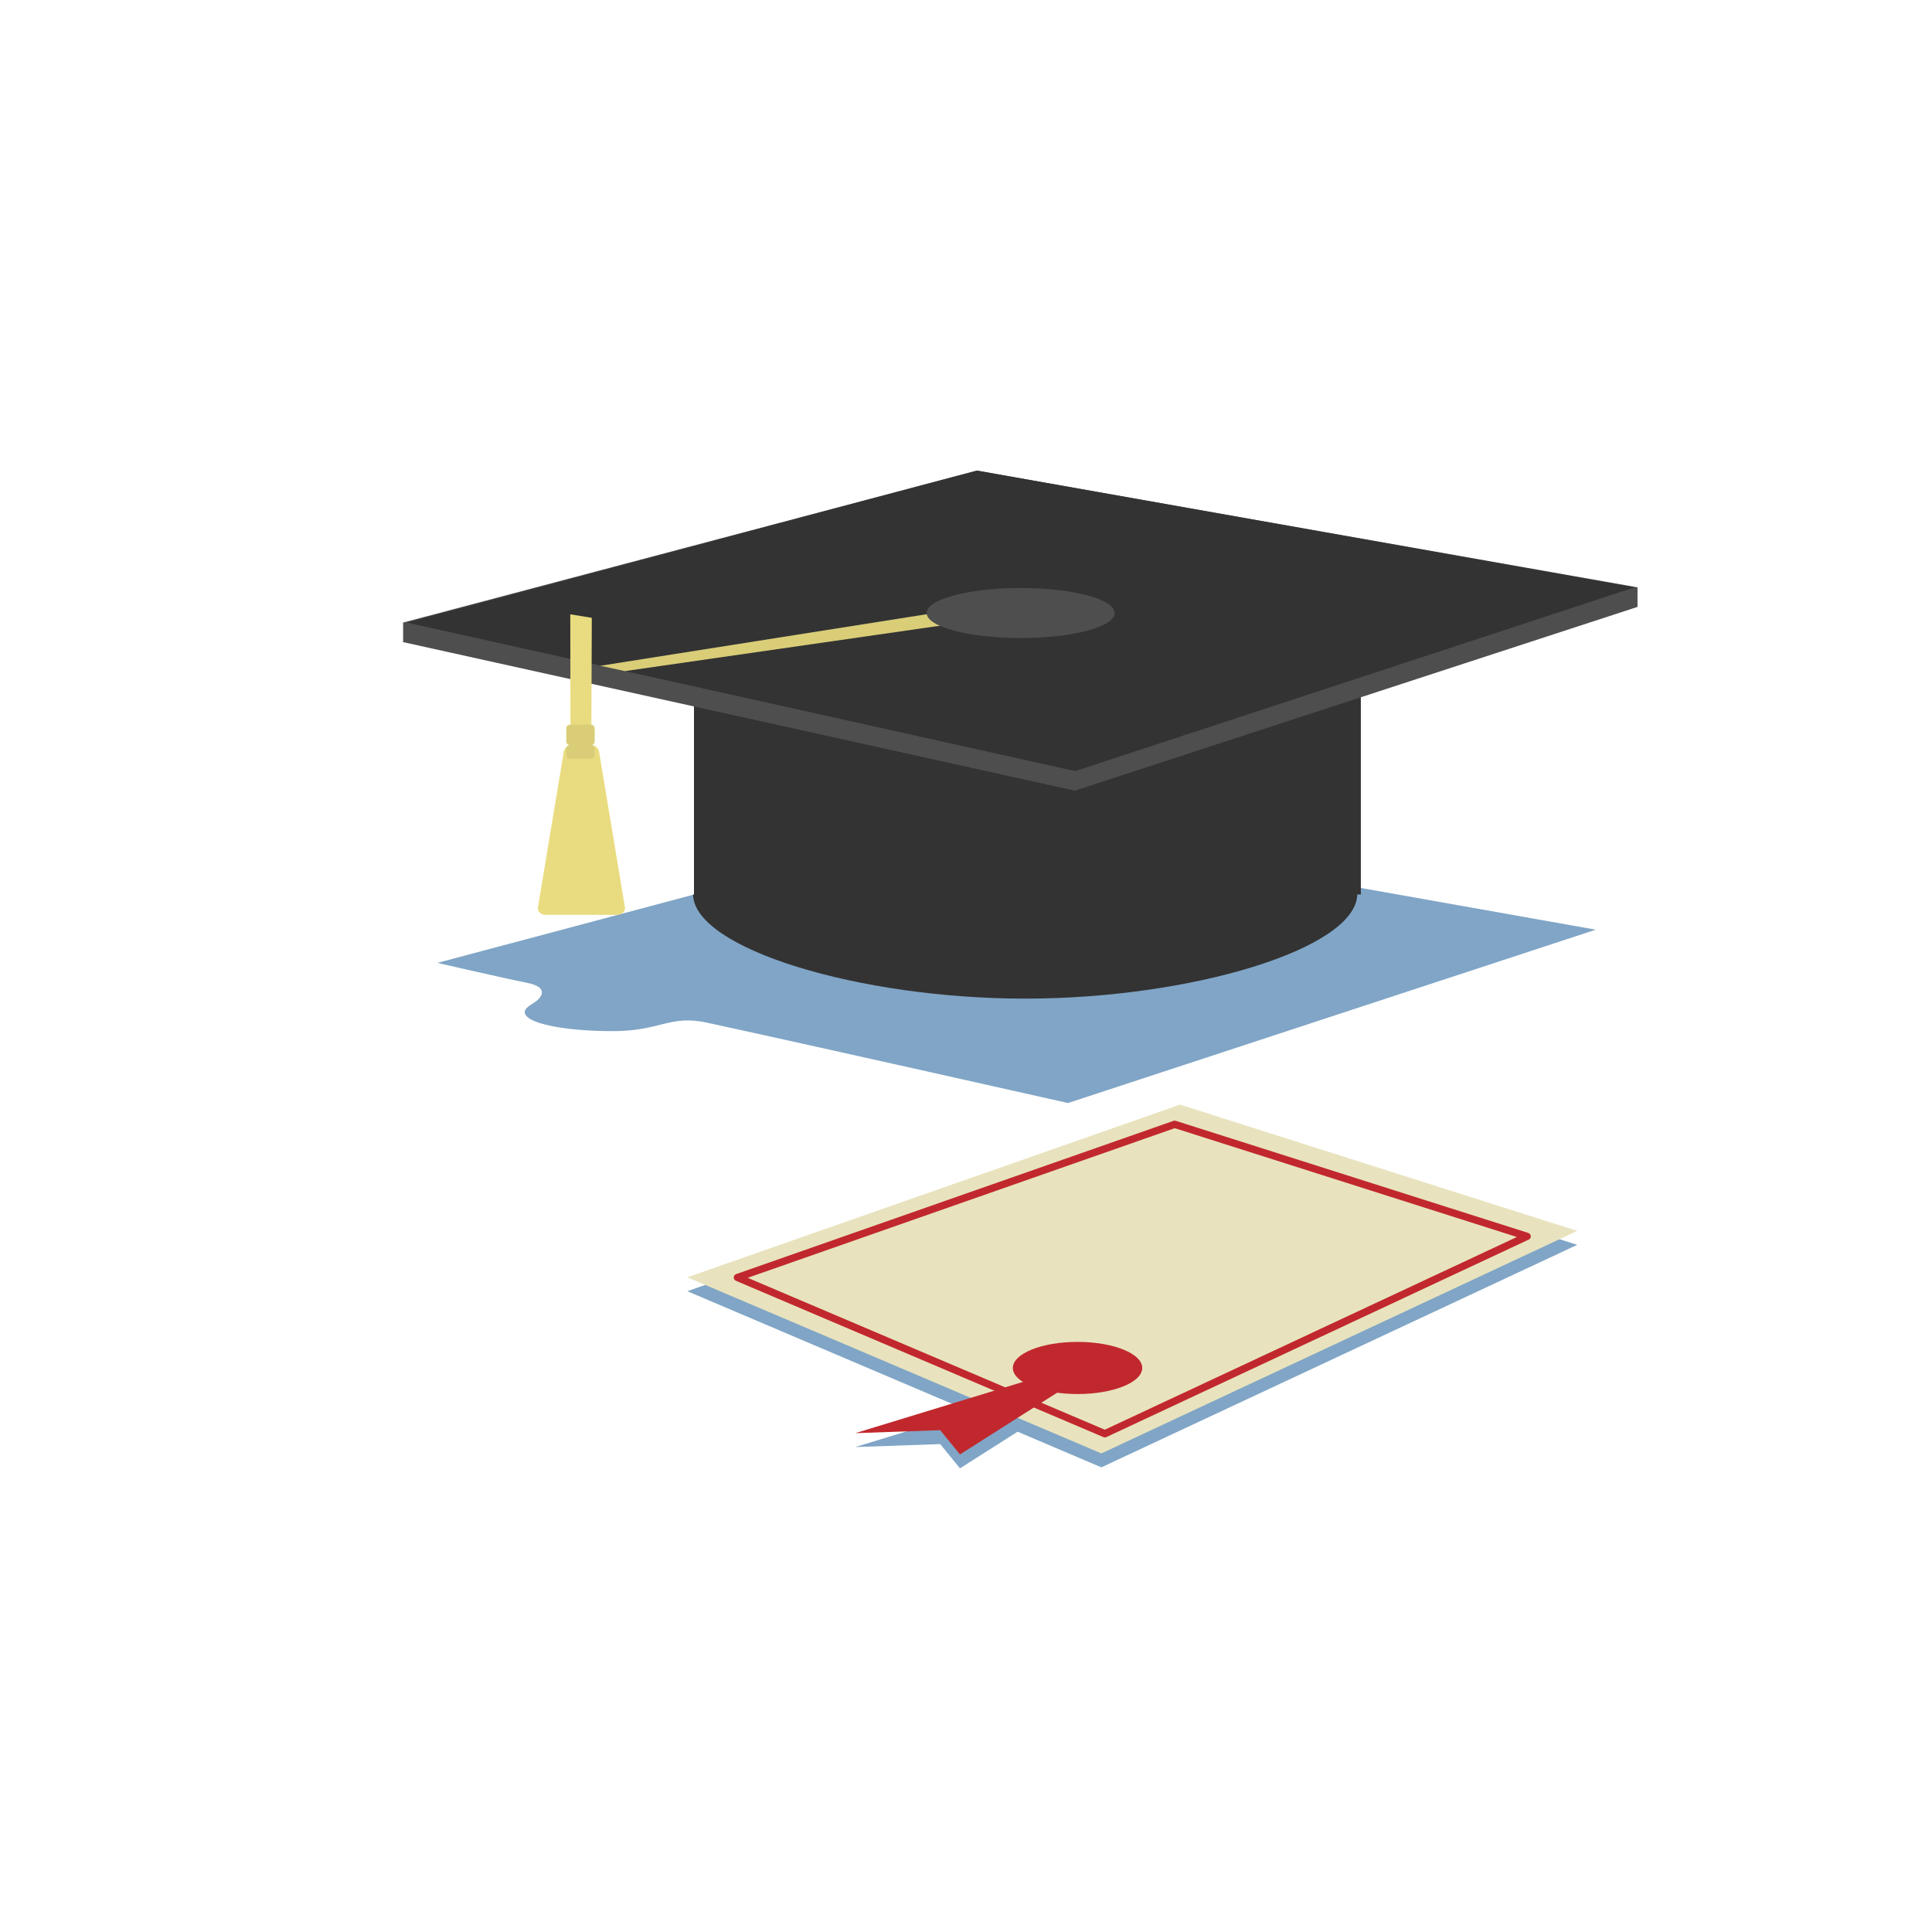
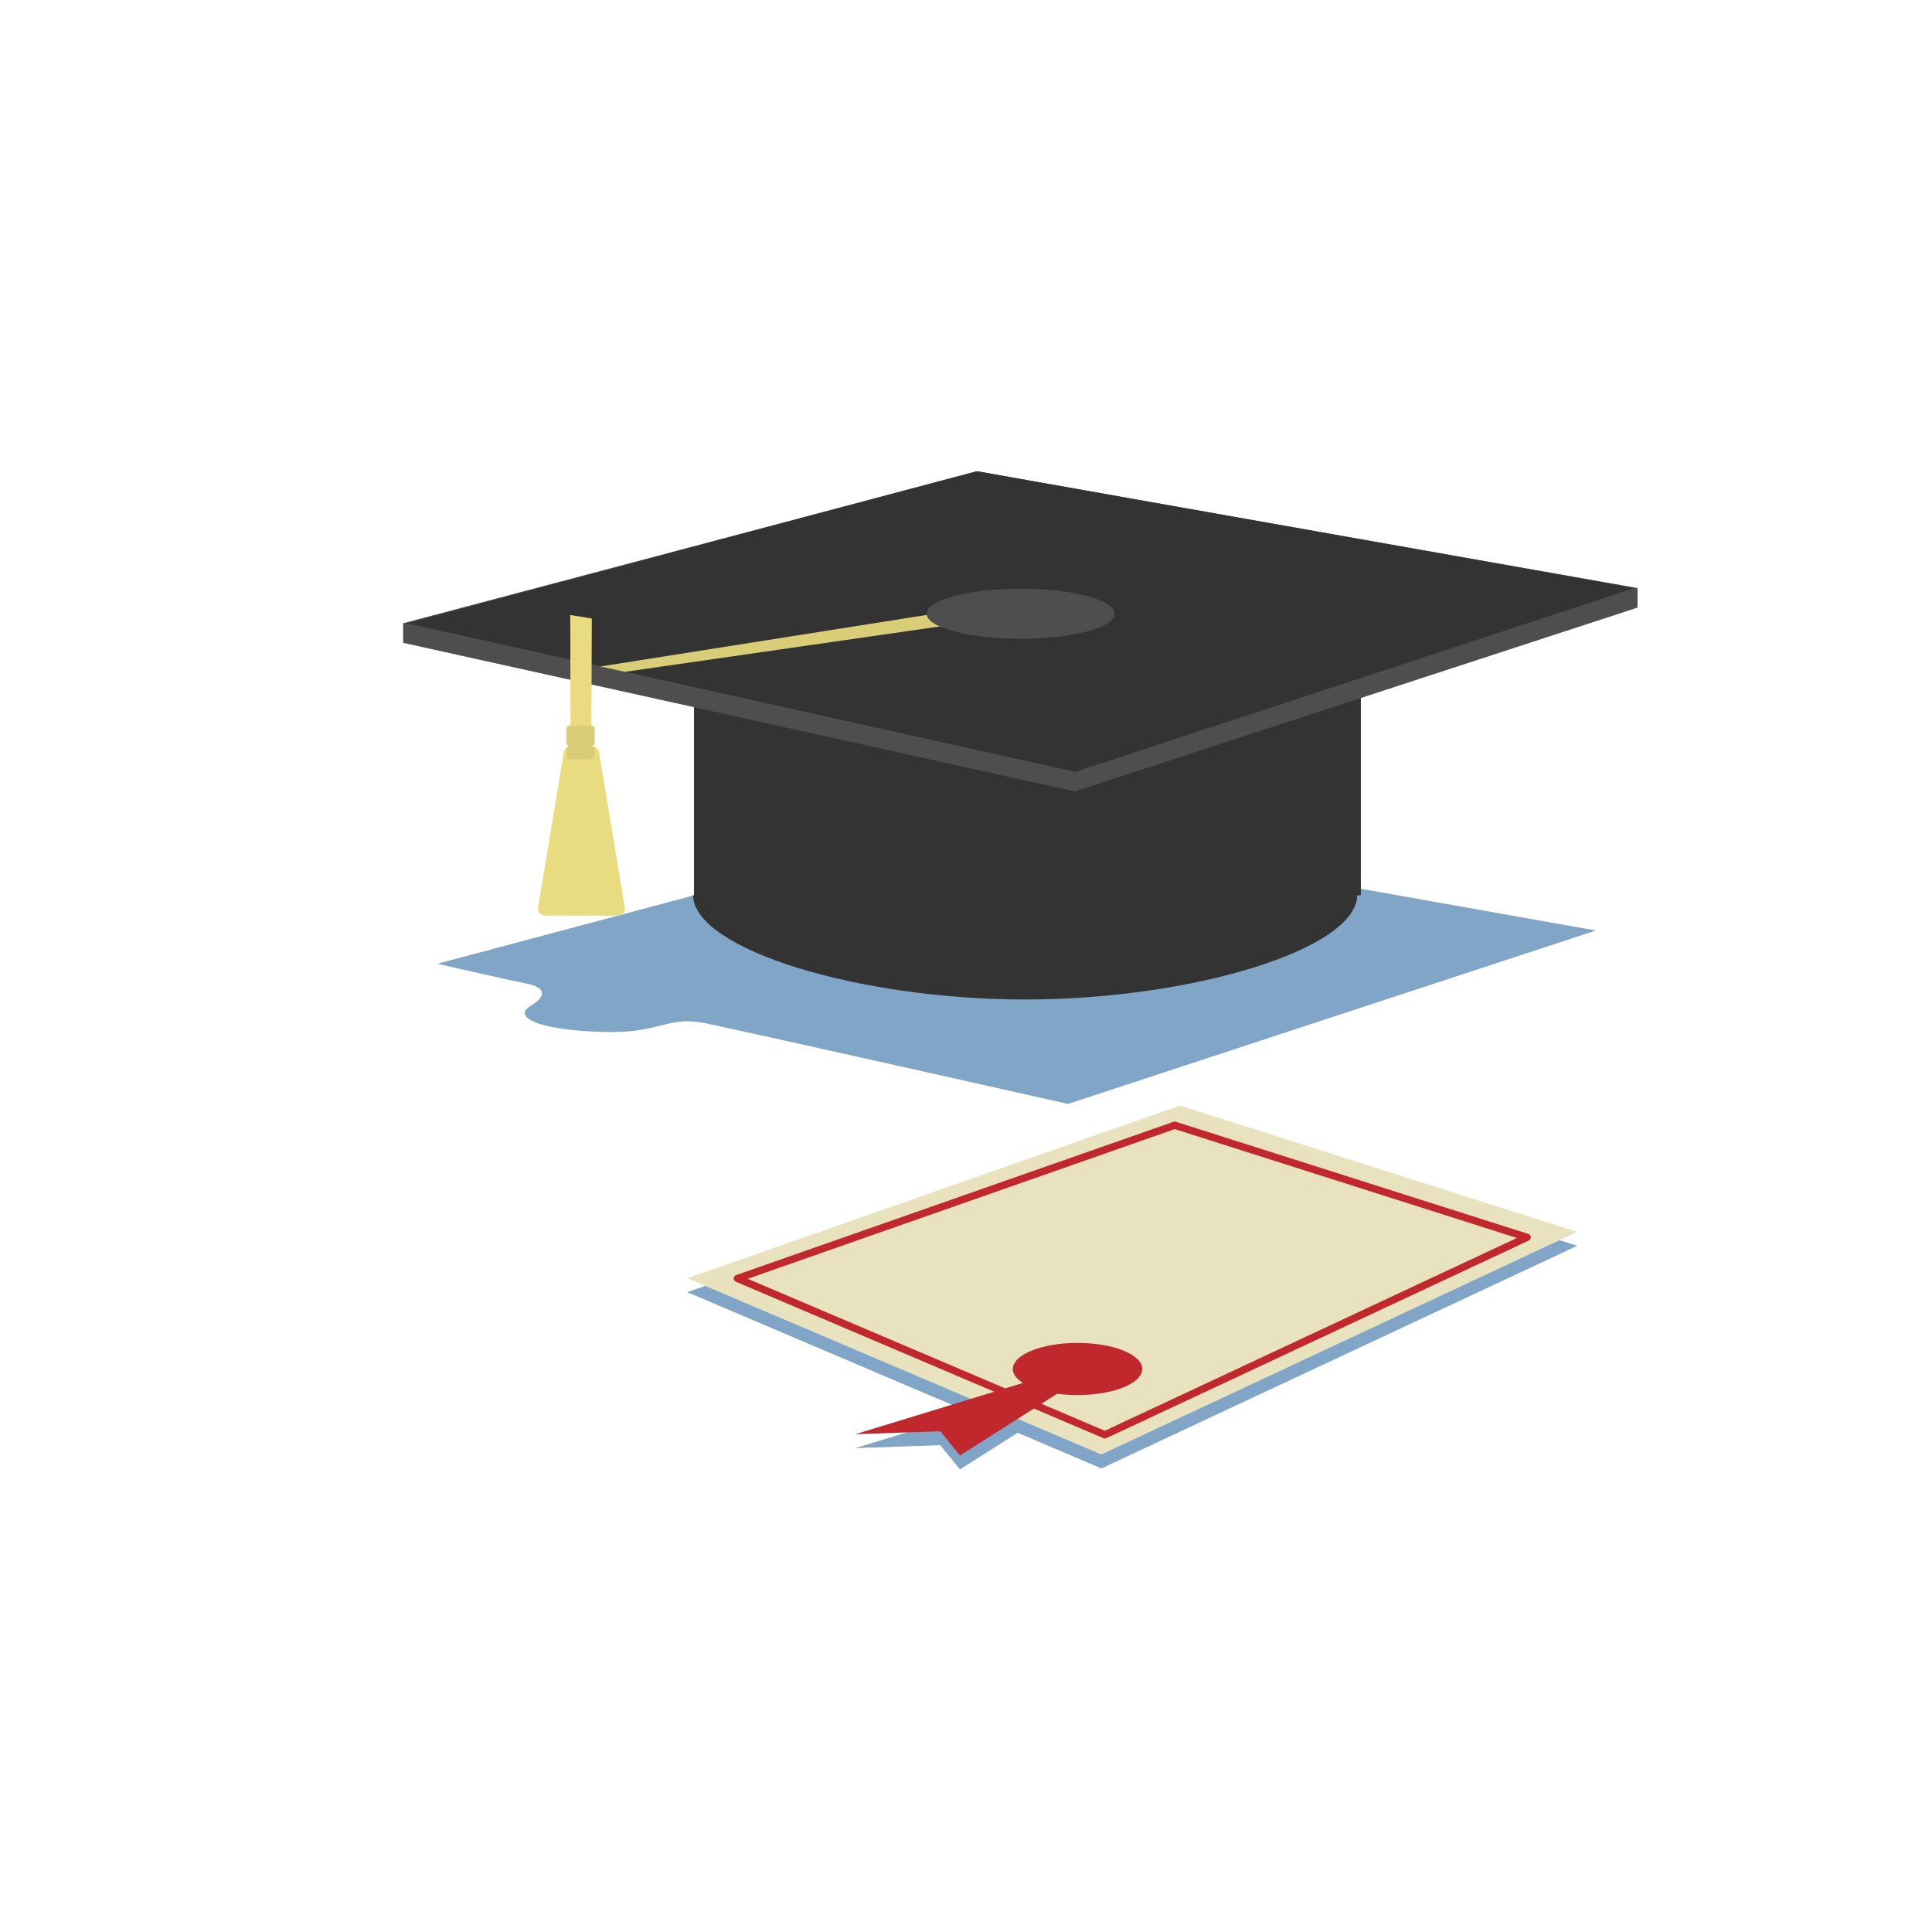
- <svg xmlns="http://www.w3.org/2000/svg" version="1.1" x="0px" y="0px" width="250" height="250" viewBox="0 0 250 250" enable-background="new 0 0 595.28 841.89" xml:space="preserve" id="svg2">
-   <defs id="defs44" />
-   <g id="Capa_1" display="none" style="display:none" transform="translate(0,-591.89)">
-     <path display="inline" d="m 252.386,358.654 c 0,10.864 -9.201,19.671 -20.552,19.671 l -149.489,0 c -11.35,0 -20.552,-8.807 -20.552,-19.671 l 0,-141.372 c 0,-10.864 9.201,-19.671 20.552,-19.671 l 149.49,0 c 11.35,0 20.552,8.807 20.552,19.671 l 0,141.372 z" id="path5" style="clip-rule:evenodd;display:inline;fill:#80a5c6;fill-rule:evenodd" />
-     <path display="inline" d="m 244.197,352.64 c 0,9.94 -8.411,17.997 -18.786,17.997 l -136.643,0 c -10.375,0 -18.786,-8.058 -18.786,-17.997 l 0,-129.344 c 0,-9.94 8.411,-17.997 18.786,-17.997 l 136.644,0 c 10.375,0 18.786,8.058 18.786,17.997 l 0,129.344 z" id="path7" style="clip-rule:evenodd;display:inline;fill:#cee8ef;fill-rule:evenodd" />
-   </g>
-   <g id="Capa_2" transform="matrix(0.9179924,0,0,0.8786176,-12.09612,-130.2665)">
-     <polygon points="179.521,312.995 110.057,338.425 150.012,356.183 133.738,361.38 145.708,360.943 148.491,364.516 156.621,359.12 168.427,364.367 235.501,331.598 " id="polygon10" style="fill:#80a5c6" />
-     <polygon points="235.501,329.55 168.427,362.319 110.057,336.377 179.521,310.947 " id="polygon12" style="fill:#e8e3be" />
-     <polygon stroke-miterlimit="10" points="228.416,330.35 168.919,359.418 117.142,336.406 178.759,313.849 " id="polygon14" style="fill:none;stroke:#c1282d;stroke-width:1.075;stroke-linecap:round;stroke-linejoin:round;stroke-miterlimit:10" />
-     <ellipse cx="165.067" cy="349.732" rx="9.12" ry="3.84" id="ellipse16" style="fill:#c1282d" />
-     <polygon points="158.187,351.524 133.738,359.332 145.708,358.895 148.491,362.468 163.243,352.676 " id="polygon18" style="fill:#c1282d" />
-     <path d="m 238.118,285.182 -87.443,-16.22 -75.845,21.113 c 0,0 9.516,2.29 12.621,2.93 3.444,0.71 1.789,2.396 1.157,2.824 -0.852,0.577 -1.459,0.948 -1.459,1.487 0,1.711 5.802,2.81 12.367,2.81 6.868,0 8.02,-2.449 13.329,-1.247 14.95,3.386 50.879,11.835 50.879,11.835 l 74.394,-25.532 z" id="path20" style="fill:#80a5c6" />
-     <path d="m 111,238 0,42 -0.135,0 c 0.164,8 23.461,15.336 46.816,15.336 23.355,0 46.651,-7.336 46.815,-15.336 l 0.504,0 0,-42 -94,0 z" id="path22" style="fill:#333333" />
-     <polygon points="164.684,264.71 244,237.645 244,234.764 150.853,217.57 70,239.95 70,242.832 " id="polygon24" style="fill:#4e4e4e" />
-     <polygon points="243.593,234.764 164.734,261.828 70.508,239.95 150.903,217.57 " id="polygon26" style="fill:#333333" />
-     <polygon points="151.525,237.448 153.798,239.193 101.255,247.103 97.791,246.316 " id="polygon28" style="fill:#d9cd78" />
-     <ellipse cx="157.05" cy="238.547" rx="13.255" ry="3.682" id="ellipse30" style="fill:#4e4e4e" />
-     <polygon points="93.564,238.737 96.596,239.255 96.513,262 93.6,262 " id="polygon32" style="fill:#e9dc80" />
-     <path d="m 101.28,281.978 c 0,0.599 -0.486,1.022 -1.084,1.022 l -10.12,0 c -0.599,0 -1.084,-0.423 -1.084,-1.022 l 3.614,-22.742 c 0,-0.599 0.486,-1.237 1.084,-1.237 l 2.891,0 c 0.599,0 1.084,0.638 1.084,1.237 l 3.615,22.742 z" id="path34" style="fill:#e9dc80" />
-     <path d="M 97,257.488 C 97,257.771 96.771,258 96.488,258 l -2.976,0 C 93.229,258 93,257.771 93,257.488 l 0,-0.976 C 93,256.229 93.229,256 93.512,256 l 2.976,0 c 0.283,0 0.512,0.229 0.512,0.512 l 0,0.976 z" id="path36" style="fill:#d9cd78" />
-     <path d="M 97,259.488 C 97,259.771 96.771,260 96.488,260 l -2.976,0 C 93.229,260 93,259.771 93,259.488 l 0,-0.976 C 93,258.229 93.229,258 93.512,258 l 2.976,0 c 0.283,0 0.512,0.229 0.512,0.512 l 0,0.976 z" id="path38" style="fill:#d9cd78" />
-     <path d="M 97,256.488 C 97,256.771 96.771,257 96.488,257 l -2.976,0 C 93.229,257 93,256.771 93,256.488 l 0,-0.976 C 93,255.229 93.229,255 93.512,255 l 2.976,0 c 0.283,0 0.512,0.229 0.512,0.512 l 0,0.976 z" id="path40" style="fill:#d9cd78" />
+ <svg xmlns="http://www.w3.org/2000/svg" width="250" height="250" viewBox="0 0 250 250" enable-background="new 0 0 595.28 841.89">
+   <g transform="matrix(.918 0 0 .879 -12.096 -130.267)">
+     <path fill="#80a5c6" d="M179.52 312.995l-69.463 25.43 39.955 17.758-16.274 5.197 11.97-.437 2.783 3.573 8.13-5.396 11.807 5.247 67.074-32.77z" />
+     <path fill="#e8e3be" d="M235.5 329.55l-67.073 32.77-58.37-25.943 69.464-25.43z" />
+     <path stroke-miterlimit="10" fill="none" stroke="#c1282d" stroke-width="1.075" stroke-linecap="round" stroke-linejoin="round" d="M228.416 330.35l-59.497 29.068-51.778-23.012 61.617-22.557z" />
+     <ellipse cx="165.067" cy="349.732" rx="9.12" ry="3.84" fill="#c1282d" />
+     <path fill="#c1282d" d="M158.187 351.524l-24.45 7.808 11.97-.437 2.784 3.573 14.753-9.792z" />
+     <path d="M238.118 285.182l-87.443-16.22-75.845 21.113s9.516 2.29 12.62 2.93c3.445.71 1.79 2.396 1.158 2.824-.852.576-1.46.947-1.46 1.486 0 1.71 5.803 2.81 12.368 2.81 6.868 0 8.02-2.45 13.33-1.247 14.95 3.385 50.878 11.834 50.878 11.834l74.394-25.532z" fill="#80a5c6" />
+     <path d="M111 238v42h-.135c.164 8 23.46 15.336 46.816 15.336S204.333 288 204.497 280H205v-42h-94z" fill="#333" />
+     <path fill="#4e4e4e" d="M164.684 264.71L244 237.645v-2.88l-93.147-17.195L70 239.95v2.882z" />
+     <path fill="#333" d="M243.593 234.764l-78.86 27.064L70.51 239.95l80.395-22.38z" />
+     <path fill="#d9cd78" d="M151.525 237.448l2.273 1.745-52.543 7.91-3.464-.787z" />
+     <ellipse cx="157.05" cy="238.547" rx="13.255" ry="3.682" fill="#4e4e4e" />
+     <path fill="#e9dc80" d="M93.564 238.737l3.032.518L96.513 262H93.6z" />
+     <path d="M101.28 281.978c0 .6-.486 1.022-1.084 1.022h-10.12c-.6 0-1.084-.423-1.084-1.022l3.614-22.742c0-.6.486-1.237 1.084-1.237h2.89c.6 0 1.085.637 1.085 1.236l3.615 22.742z" fill="#e9dc80" />
+     <path d="M97 257.488c0 .283-.23.512-.512.512h-2.976c-.283 0-.512-.23-.512-.512v-.976c0-.283.23-.512.512-.512h2.976c.283 0 .512.23.512.512v.976z" fill="#d9cd78" />
+     <path d="M97 259.488c0 .283-.23.512-.512.512h-2.976c-.283 0-.512-.23-.512-.512v-.976c0-.283.23-.512.512-.512h2.976c.283 0 .512.23.512.512v.976z" fill="#d9cd78" />
+     <path d="M97 256.488c0 .283-.23.512-.512.512h-2.976c-.283 0-.512-.23-.512-.512v-.976c0-.283.23-.512.512-.512h2.976c.283 0 .512.23.512.512v.976z" fill="#d9cd78" />
  </g>
</svg>
